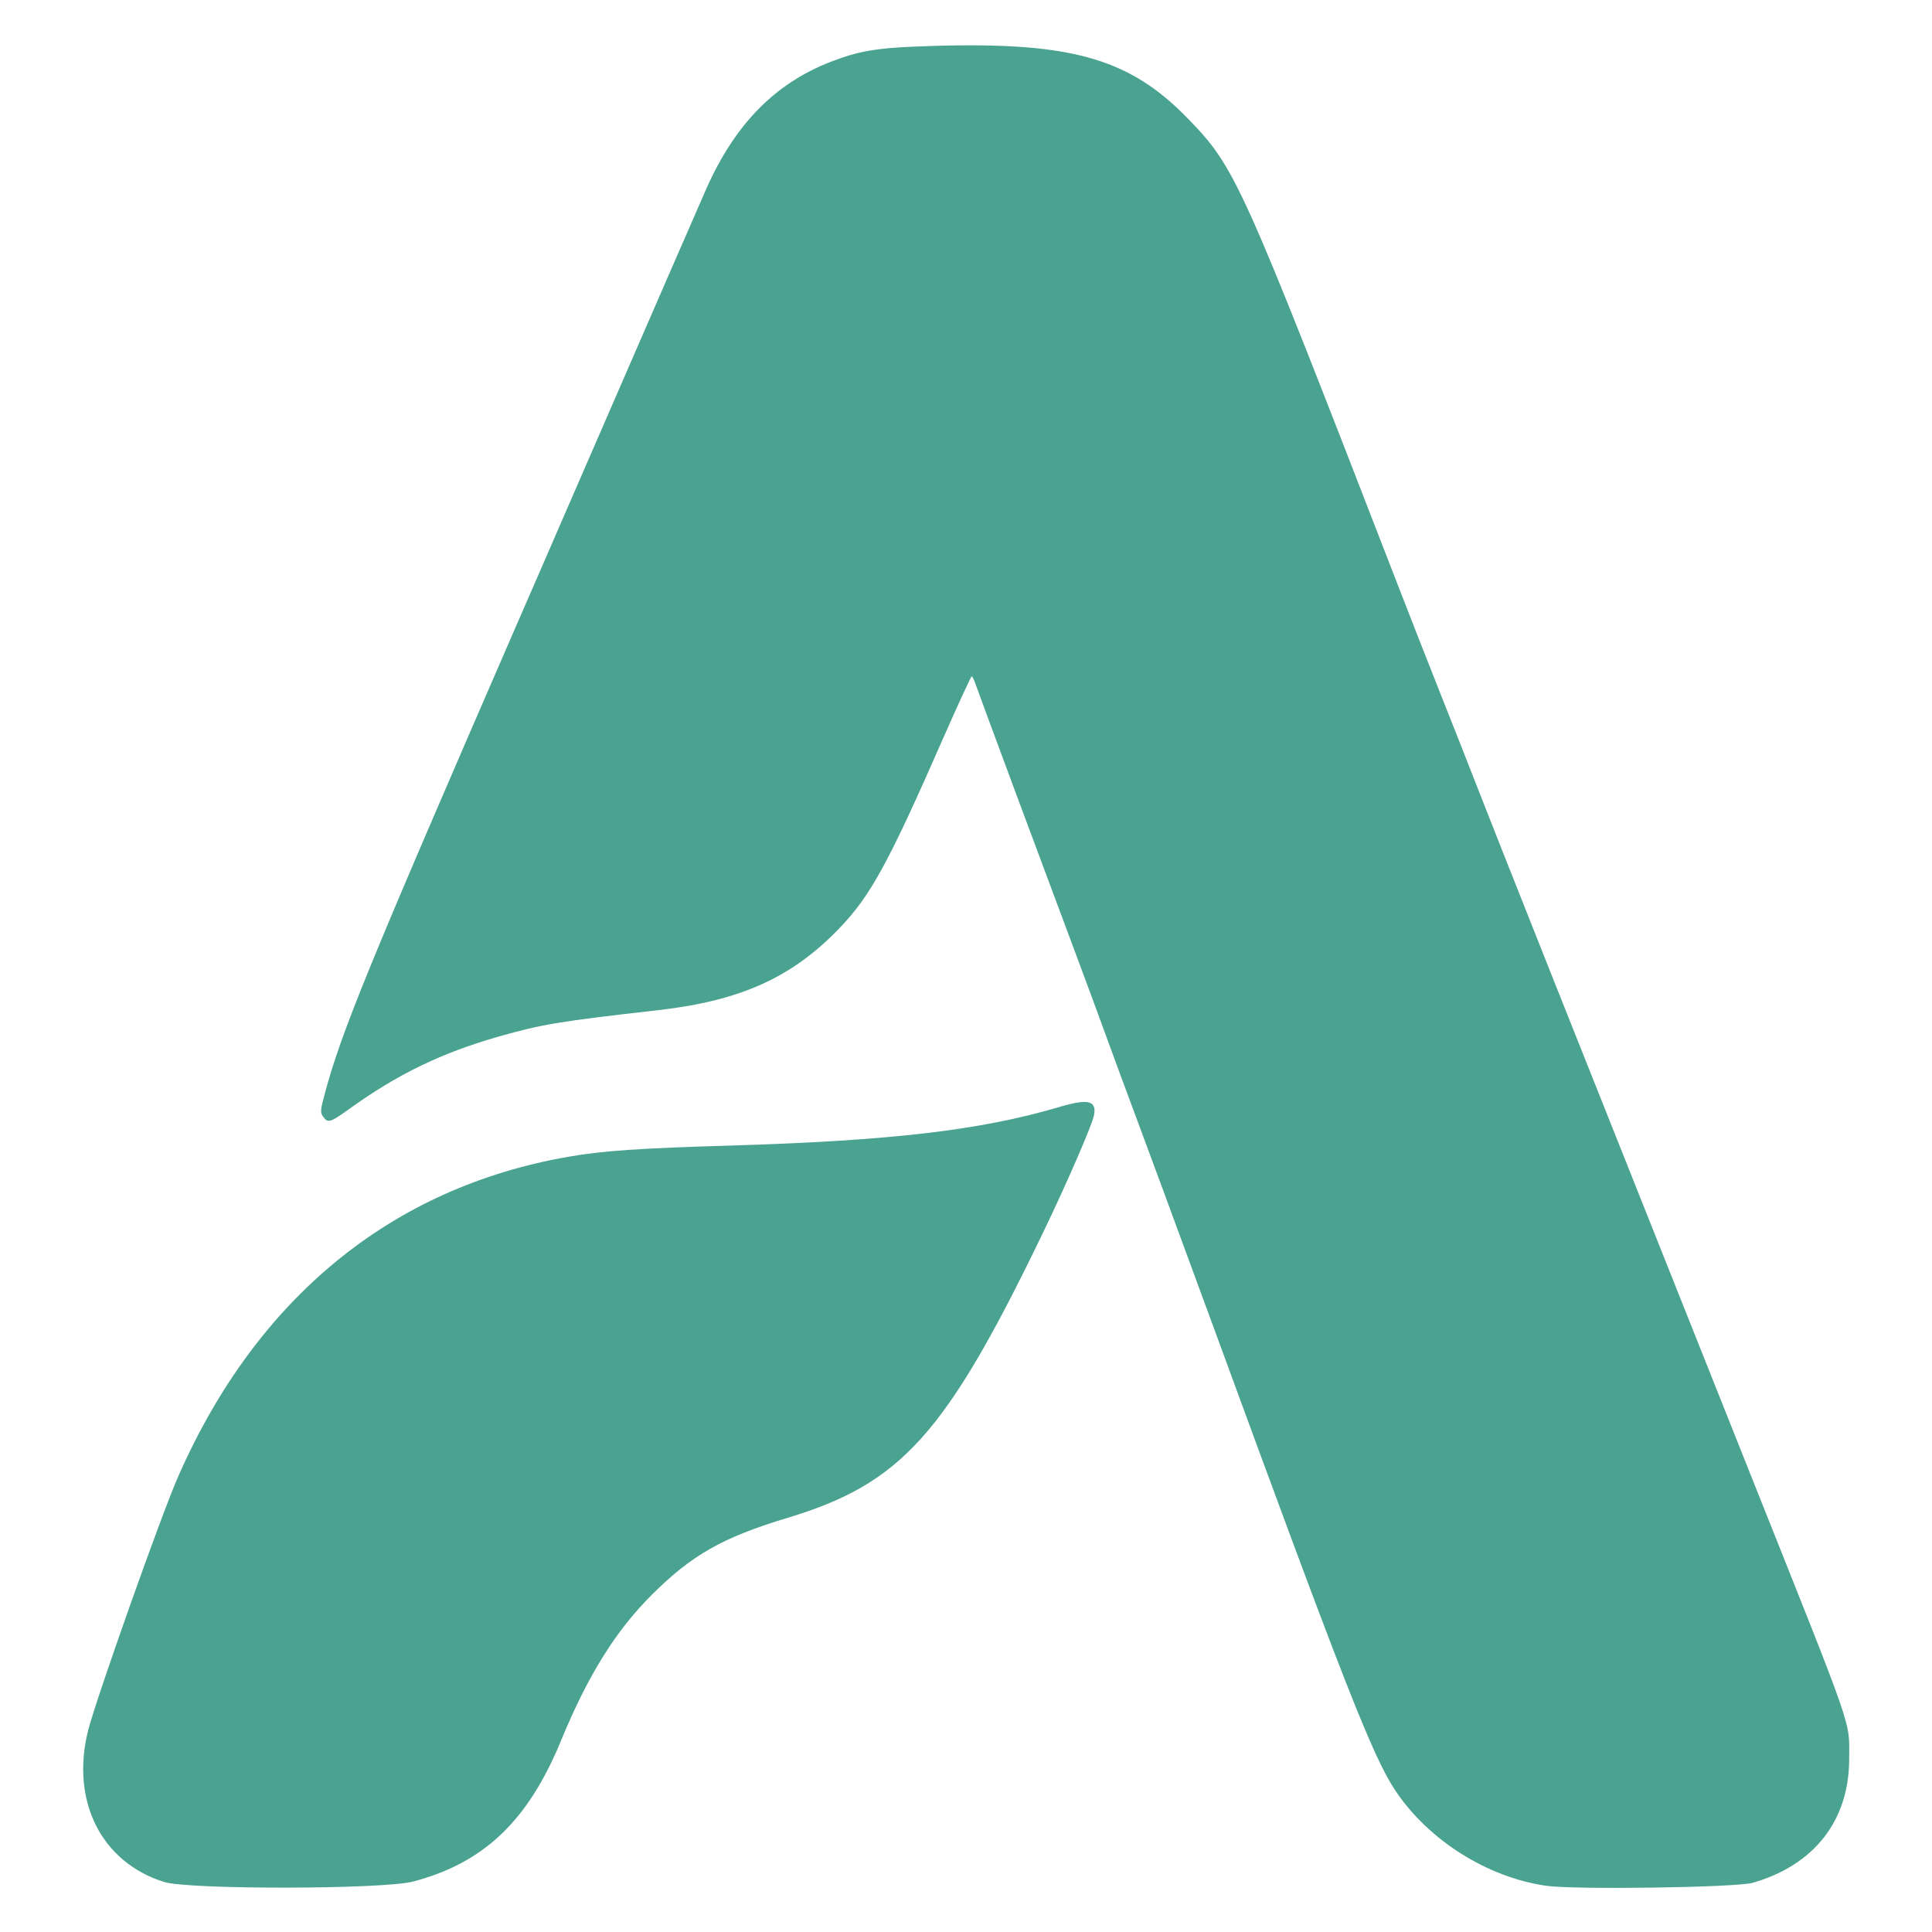
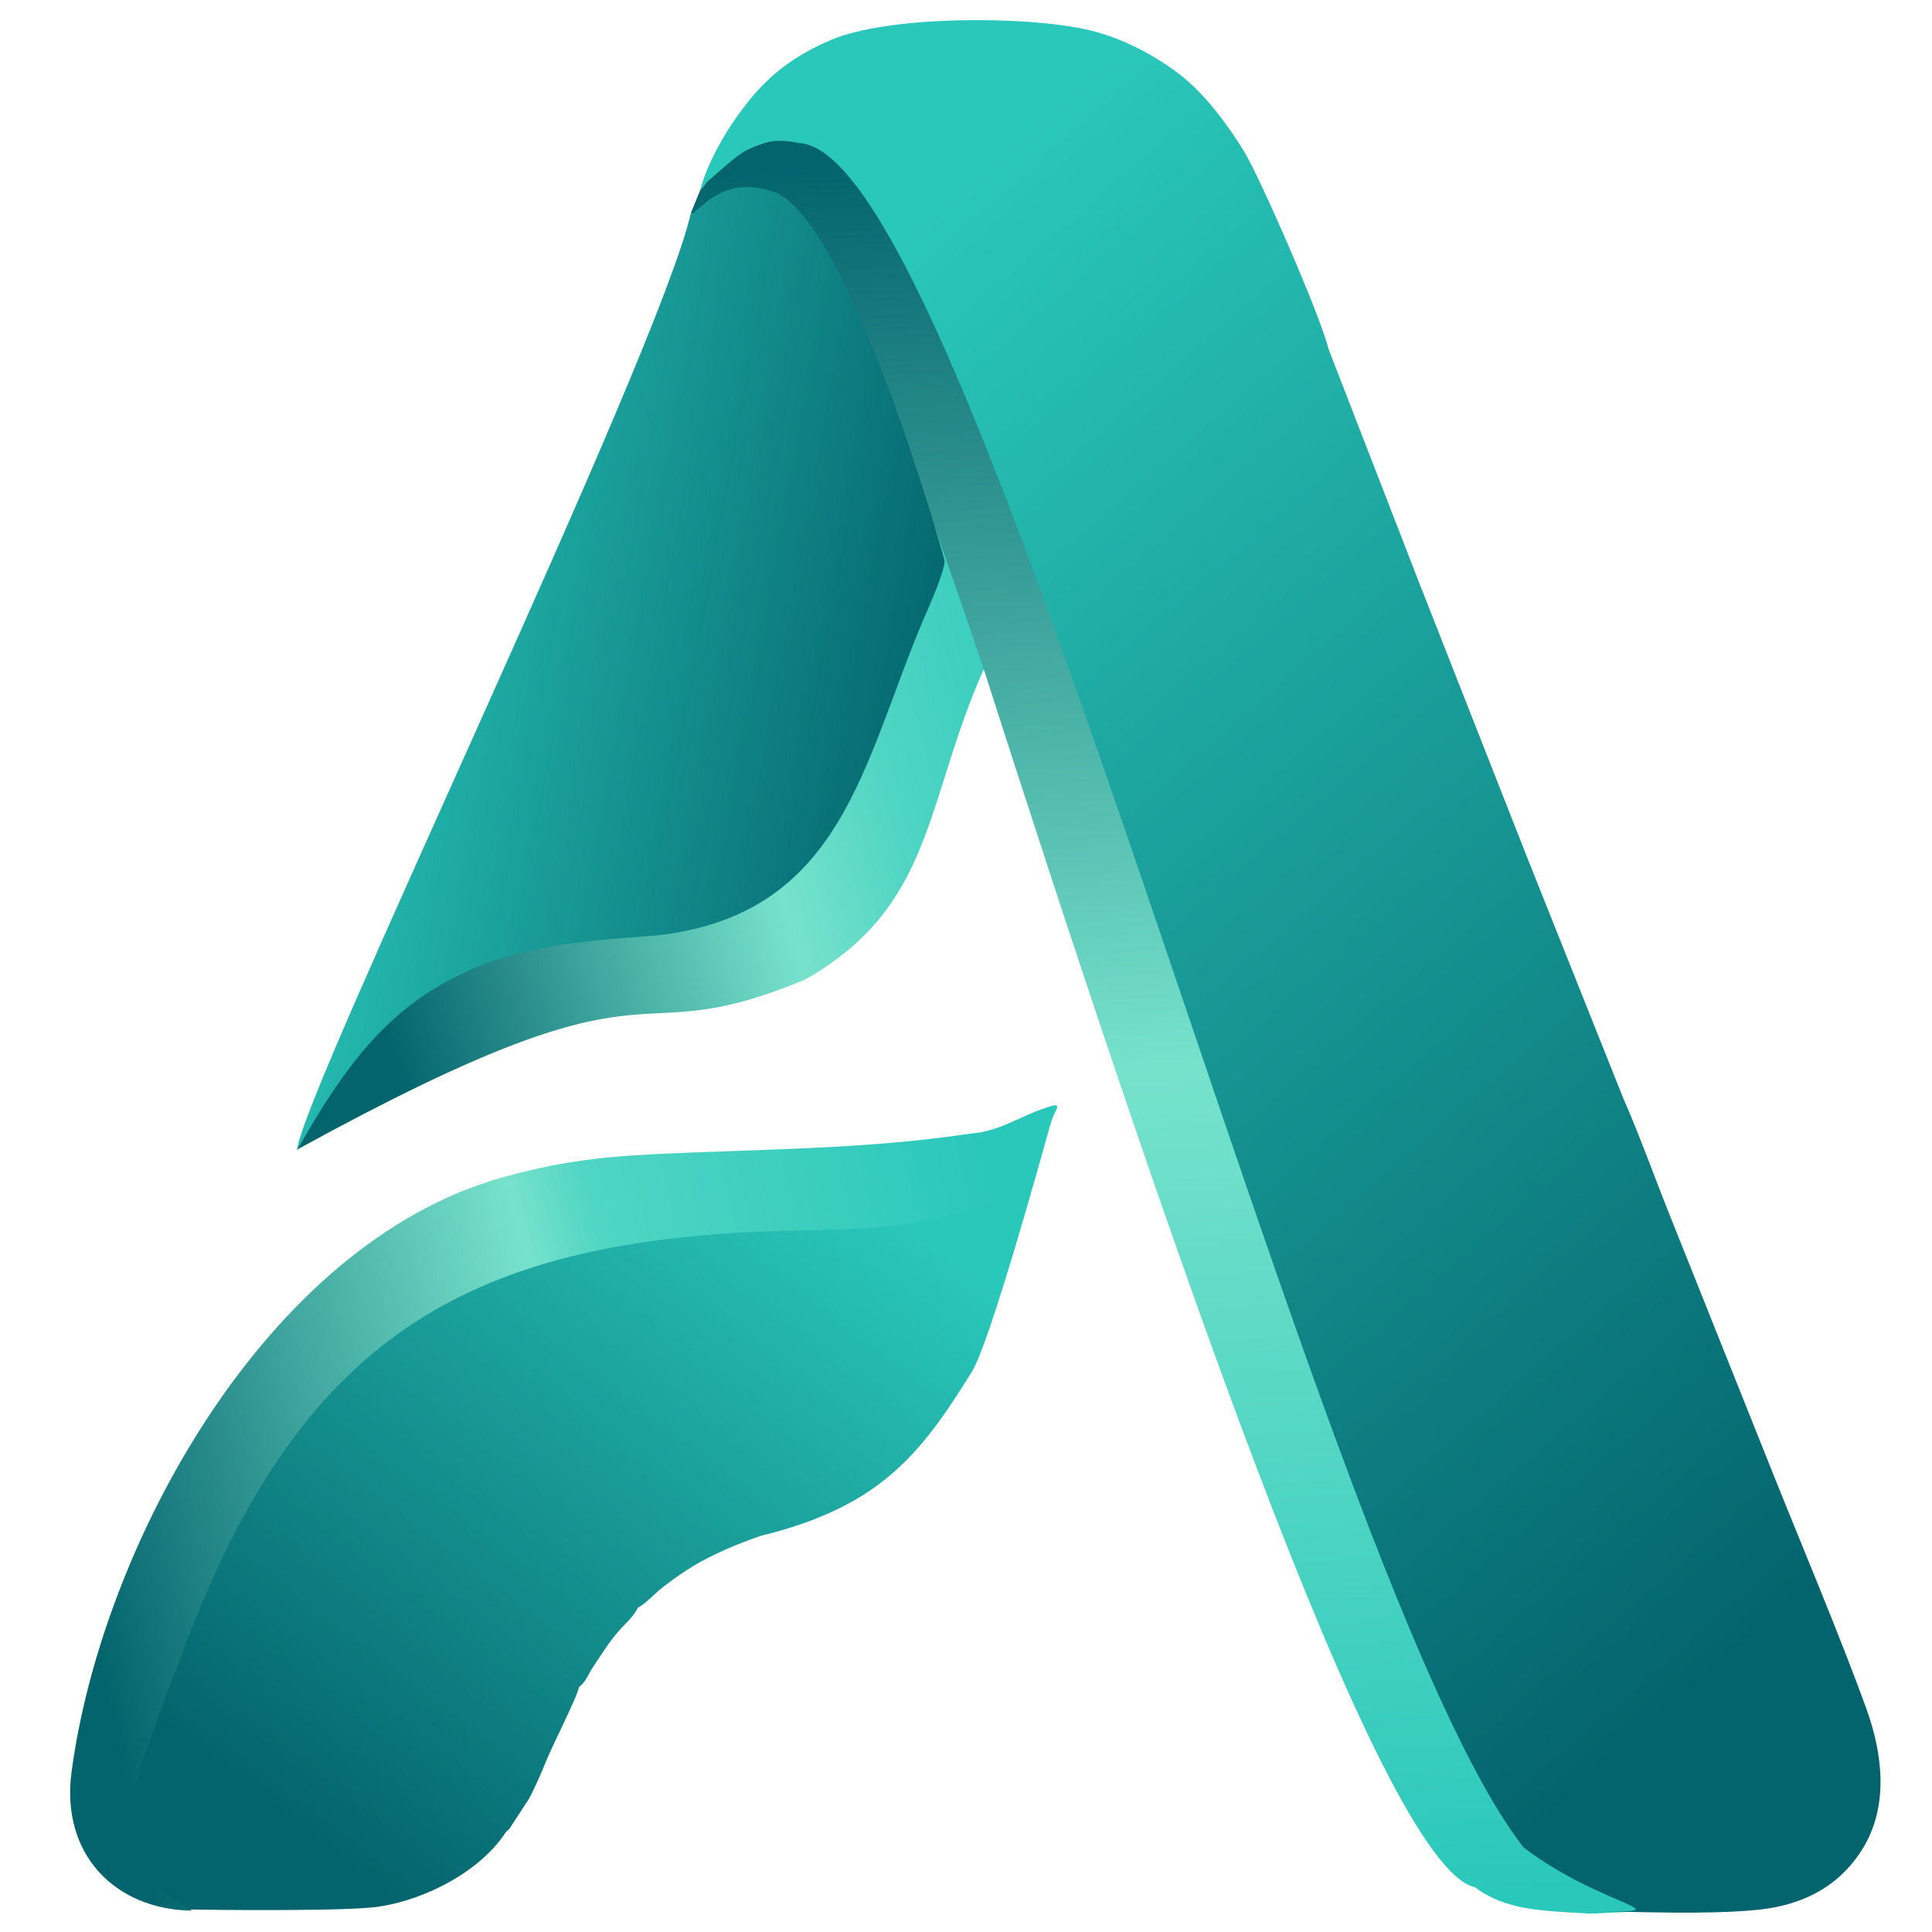
- <svg xmlns="http://www.w3.org/2000/svg" width="32" height="32" viewBox="0 0 877 877" fill="#4AA391">
-   <g transform="translate(17.0, 877.0) scale(0.1, -0.1)">
-     <path d="M3995 8559 c-188 -7 -271 -22 -390 -68 -256 -98 -438 -284 -568 -576 -36 -81 -262 -601 -594 -1365 -101 -234 -220 -506 -263 -605 -677 -1558 -799 -1855 -875 -2137 -21 -77 -22 -89 -8 -107 21 -30 32 -27 114 32 225 162 420 256 680 331 205 58 274 69 731 121 371 43 603 148 817 370 143 149 222 293 472 863 68 155 127 282 130 282 3 0 10 -15 16 -32 6 -18 95 -258 197 -533 271 -726 317 -849 396 -1065 39 -107 86 -235 105 -285 40 -106 219 -591 382 -1035 593 -1619 724 -1954 827 -2108 150 -225 416 -393 683 -432 129 -19 861 -8 938 13 280 80 439 283 439 562 0 181 30 93 -440 1272 -836 2098 -1144 2872 -1269 3193 -20 52 -84 214 -142 360 -58 146 -147 373 -198 505 -716 1849 -736 1893 -954 2118 -272 280 -544 353 -1226 326z" />
-     <path d="M4635 3744 c-356 -105 -761 -152 -1485 -174 -416 -12 -588 -24 -740 -51 -802 -139 -1415 -641 -1771 -1451 -77 -174 -373 -1011 -409 -1153 -80 -320 59 -598 345 -688 112 -35 994 -34 1130 2 320 84 521 274 671 638 122 297 248 499 413 664 182 181 321 260 616 349 517 156 718 380 1155 1285 111 229 226 495 236 542 13 68 -27 77 -161 37z" />
-   </g>
+ <svg xmlns="http://www.w3.org/2000/svg" xmlns:xlink="http://www.w3.org/1999/xlink" viewBox="5400 6700 13800 13800" style="shape-rendering:geometricPrecision;text-rendering:geometricPrecision;image-rendering:optimizeQuality;fill-rule:evenodd;clip-rule:evenodd">
+   <defs>
+     <linearGradient id="g0" gradientUnits="userSpaceOnUse" x1="12824.8" y1="16663.02" x2="6027.5" y2="18279.66">
+       <stop offset="0" stop-color="#2AC8BB" />
+       <stop offset="0.4" stop-color="#50D5C3" />
+       <stop offset="0.478" stop-color="#77E2CC" />
+       <stop offset="1" stop-color="#04646D" />
+     </linearGradient>
+     <linearGradient id="g1" gradientUnits="userSpaceOnUse" x1="10805.47" y1="9231" x2="18427.05" y2="17974.52">
+       <stop offset="0" stop-color="#2AC8BB" />
+       <stop offset="1" stop-color="#04646D" />
+     </linearGradient>
+     <linearGradient id="g2" gradientUnits="userSpaceOnUse" xlink:href="#g1" x1="11438.25" y1="15069.71" x2="7740.25" y2="19909" />
+     <linearGradient id="g3" gradientUnits="userSpaceOnUse" x1="12973.62" y1="10322.74" x2="7532.21" y2="11815.01">
+       <stop offset="0" stop-color="#2AC8BB" />
+       <stop offset="0.306" stop-color="#50D5C3" />
+       <stop offset="0.471" stop-color="#77E2CC" />
+       <stop offset="1" stop-color="#04646D" />
+     </linearGradient>
+     <linearGradient id="g4" gradientUnits="userSpaceOnUse" xlink:href="#g1" x1="7515.6" y1="11046.58" x2="12153.7" y2="11902.96" />
+     <linearGradient id="g5" gradientUnits="userSpaceOnUse" x1="14222.39" y1="20340.04" x2="13297.2" y2="7723.25">
+       <stop offset="0" stop-color="#2AC8BB" />
+       <stop offset="0.478" stop-color="#77E2CC" />
+       <stop offset="1" stop-color="#04646D" />
+     </linearGradient>
+   </defs>
+   <path fill="url(#g3)" d="M7657.1 14554.93c-206.56,554.6 -105.13,277.89 -134.35,353.02 0.96,4.23 -0.98,-3.38 0,0 -1.95,11.63 1.22,3.8 6.66,-0.49 2709.29,-1487.3 2262.54,-644.99 3619.54,-1210.05 923.19,-520.16 855.33,-1265.36 1273.38,-2206.95l365.98 -252.43c50.29,-116.19 196.97,-387.96 195.35,-488.6 -136.93,-822.43 -1140.03,-3369.46 -1548.51,-3498.5 -401.34,-126.76 -649.93,227.86 -728.22,273.12 -3.88,2.26 -2.63,58.38 -21.84,8.78 -1.25,-3.22 -7.2,2.69 -10.98,3.11 -23.41,104.17 -176.24,398 -230.87,530.31 -8.56,20.72 -17.16,41.35 -25.8,61.92 94.94,-88.58 265.86,-232.71 506.66,-156.64 321.49,101.55 1079.18,1999.57 1186.96,2646.84 1.27,79.21 -269.45,373.72 -212.29,478.14l-212.66 708.61 -44.73 111.67c-35.87,141.69 -338.09,752.72 -470.51,899.86 -74.82,83.13 -113.4,166.25 -214.87,216.15 -41.63,40.65 -17.26,26.38 -69.3,63.79l-247.48 139.58c-114.43,48.23 -289.63,90.51 -419.12,91.04l-177.73 20.22c-242.45,18.74 -1203.29,10.02 -1365.07,216.6 -64.66,13.24 -209.11,187.16 -272,225.09 -196.73,23.27 -240.56,205.77 -331.93,314.36 -144.97,172.29 -54.5,0.48 -126.65,132.46 -66.33,121.33 -37.54,17.51 -110.6,149.93l-169.69 192.58c-2.16,-3.64 -4.23,-8.99 -5.01,-11.68 -0.77,-2.67 -3.57,-8.51 -4.32,-11.84 -5.59,-24.67 -13.18,58.67 0,0z" />
+   <path fill="url(#g5)" d="M12422.33 11466.4c1224.11,3814.6 2826.73,8558.5 3511.65,8713.44 224.07,166.54 474.72,168.45 828.2,189.15l422.28 -20.51c-324.71,-117.99 -303,-136.03 -625.94,-388.36 -168.29,-131.48 5.13,-128.38 -121.09,-280.32 -22.3,-26.84 -9.94,-9.16 -31.25,-33.21 -160.77,-181.44 -327.12,-522.54 -408.22,-737.97 -100.08,-265.8 -696.13,-1078.03 -767.24,-1199.62 -61.58,-163.08 -263.62,-1118.82 -336.02,-1183.76 0.14,-72.3 -27.84,-92.12 -38.52,-164.58 -100.03,-138.93 -136.27,-418.33 -228.25,-574.3 -8.33,-37.16 -132.61,-877.98 -200.21,-951.69 1.39,-156.86 -266.38,-640.88 -277.15,-822.86 -69.05,-66.55 -191.15,-1207.95 -274.46,-1401.96 -15.64,-86.92 -105.4,-323.74 -142.12,-417.34 -30.76,-78.38 -131.88,-332.91 -138.36,-410.25 -48.75,-45.75 -757.37,-1133 -805.1,-1285.3 -41.06,-63.98 -275.17,-766.23 -317.46,-893.19 -102.07,-306.36 -408.99,-593.65 -504.22,-875.8 -66.5,-197.03 -171.68,-448.12 -301.16,-620.54l-65.68 -80.47c-94.31,-140.29 -248.08,-251.78 -413.33,-287.78 -228.05,-155.52 -708.99,127.77 -788.41,322.19l-65.13 158.98c2.98,-0.33 27.66,15.04 28.64,17.57 15.12,38.81 14.14,-5.11 17.19,-6.87 61.62,-35.43 219.6,-248.39 535.47,-149.18 408.63,128.35 1226.97,2562.79 1505.89,3384.53z" />
+   <path fill="url(#g1)" d="M16283.21 19896.61c574.42,437.4 1213.69,470.24 448.97,452.38 371.46,7.72 846.89,27.57 1210.14,-6.21 385.06,-35.8 624.51,-209.62 766.22,-444.22 183.45,-303.73 138,-673.06 24.27,-988.81 -186.35,-517.39 -479.53,-1209.74 -692.99,-1745.52l-696.68 -1743.45c-117.95,-291.98 -226.33,-598.79 -348.25,-875.93l-683.56 -1712.64 -774.99 -1971.19 -646.39 -1666.88c-62.1,-249.49 -493.46,-1233.6 -603.99,-1413.24 -120.41,-195.68 -279.48,-409.33 -455.75,-546.21 -166.6,-129.38 -410.56,-268.1 -678.12,-325.72 -454.92,-97.96 -1410.96,-95.62 -1814.73,75.51 -270.33,114.58 -440.47,254.85 -579.11,424.21 -130.4,159.3 -290.9,404.48 -357.98,652.68l26.08 -29.93c11.94,-14.86 16.33,-23.65 28.94,-37.52 212.02,-175.33 334.03,-341.28 653.19,-271.74 1237.5,55.19 3692.61,10279.08 5174.73,12174.43z" />
+   <path fill="url(#g2)" d="M12823.17 14741.5c-67.35,61.06 -59.65,80.68 -59.87,122.77 -240.33,412.49 -122.04,121.16 -28.23,101.66 -156.96,98.13 -44.91,136.39 -305.77,244.98 -633.8,263.83 -1074.43,247.38 -1739.96,278.96 -314.02,14.9 -660.41,-0.44 -960.31,44.58 -189.81,-6.53 -780.43,108.02 -914.1,218.75 -72.93,2.78 -305.35,127.16 -367.58,163.63 -80.9,68.95 -345.98,209.18 -452.36,320.05 -102.62,41.89 -417.22,389.47 -504.94,495.33l-142.17 185.83c-17.29,59.53 -90.01,155.3 -131.16,219.42 -48.61,75.75 -90.24,138.18 -131.39,222.16 -60.65,138.33 -127.93,264.94 -190.13,410.54 -55.24,129.33 -104.83,284.21 -164.99,406.22l-128.55 350.3c-60.21,148.21 -315.9,831.61 -339.28,950.69 -52.75,268.57 -8.3,568.35 206.28,733.84 46.49,35.86 159.48,90.13 213.36,126.56 275.86,6.16 1192.53,14.96 1420.06,-18.43 346.52,-50.84 736.71,-259.89 913.36,-536.28l14.93 -12.06c1.59,-1.51 5.57,-5.03 7.31,-6.82l139.72 -214.37c42.12,-76.53 89.4,-185.5 121.61,-266.13 44.78,-112.07 228.76,-472.37 236.46,-532.95 49.7,-37.01 67.07,-93.98 102.16,-146.12 67.42,-100.13 123.94,-194.59 204.95,-279.41 40.46,-42.36 90.43,-90.88 112.69,-140.57 69.31,-38.31 117.82,-101.79 188.93,-154.96 68.9,-51.52 129.33,-97.19 210.16,-145.23 142.6,-84.75 305.66,-153.86 476.28,-213.07 849.23,-208.15 1141.98,-575.25 1512.7,-1175.56 128.06,-207.36 499.85,-1549.8 561.39,-1772.6l31.59 -88.12 -88.9 80.11c-47.25,25.55 -15.72,28.55 -24.25,26.3z" />
+   <path fill="url(#g4)" d="M7522.13 14913.77c252.75,-441.16 528.79,-881.53 993.43,-1160.26 500.37,-300.14 995.59,-327.29 1578.34,-372.1 1329.32,-150.44 1466.58,-1234.69 1905.17,-2263.84 39.58,-90.93 149.37,-335.33 148.1,-414.09 -157.6,-561.07 -765.9,-2540.63 -1250.73,-2641.61 -315.87,-99.21 -473.85,113.75 -535.47,149.18 -3.05,1.76 -2.07,45.68 -17.19,6.87 -0.98,-2.53 -5.66,2.1 -8.64,2.43 -229.56,1015.4 -2778.7,6287.49 -2813.01,6693.42z" />
+   <path fill="url(#g0)" d="M6772.02 20347.77c-53.88,-36.43 -166.87,-90.7 -213.36,-126.56 -214.58,-165.49 -259.03,-465.27 -206.28,-733.84 23.38,-119.08 279.07,-802.48 339.28,-950.69 805.22,-2194.31 1946.55,-2935.23 4087.68,-3036.81 665.53,-31.58 1115.34,21.59 1749.14,-242.24 268.45,-111.75 227.39,-385.76 376.25,-524.42 -14.61,-47.76 111.36,-167.76 0.44,-131.6 -217.72,65.15 -354.22,177.93 -566.01,194.83 -773.72,115.84 -1508.73,109.77 -2287.19,148.91 -398.93,20.05 -698.76,62.51 -1065.37,165.35 -1688.14,473.5 -2862.18,2634.6 -3075.72,4248.34 -77.25,583.69 308,980.32 861.14,988.73z" />
</svg>
